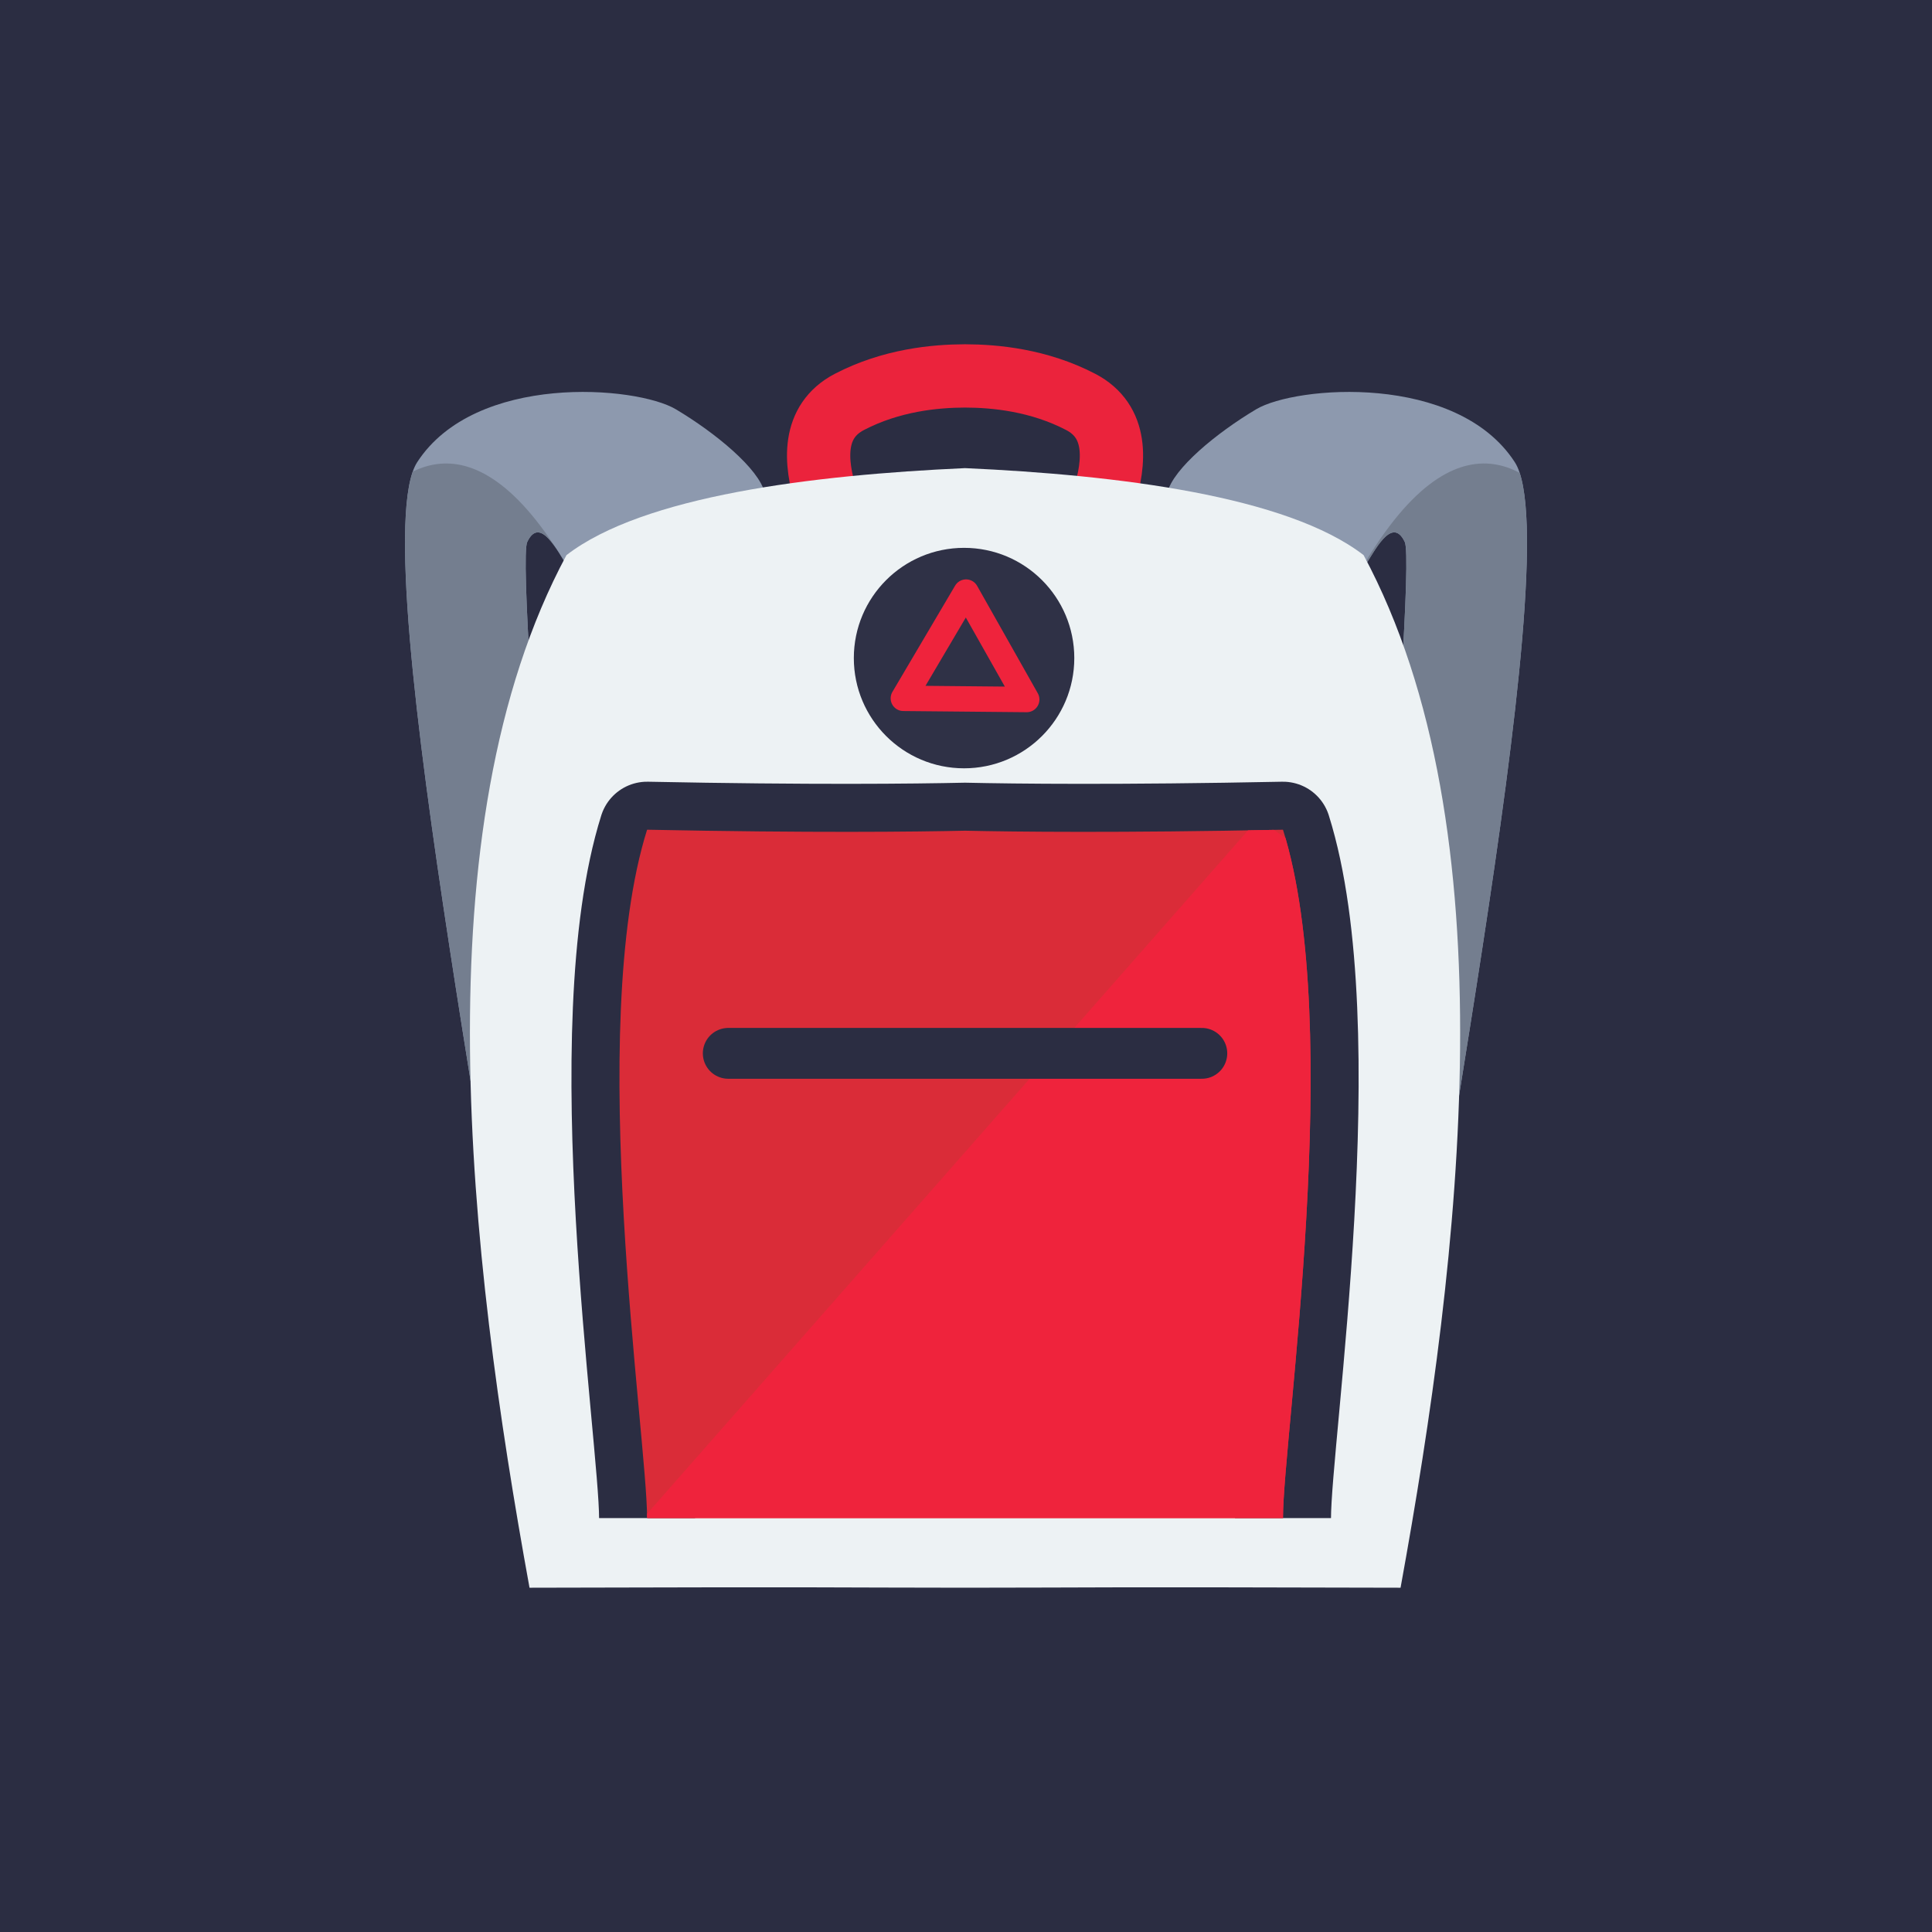
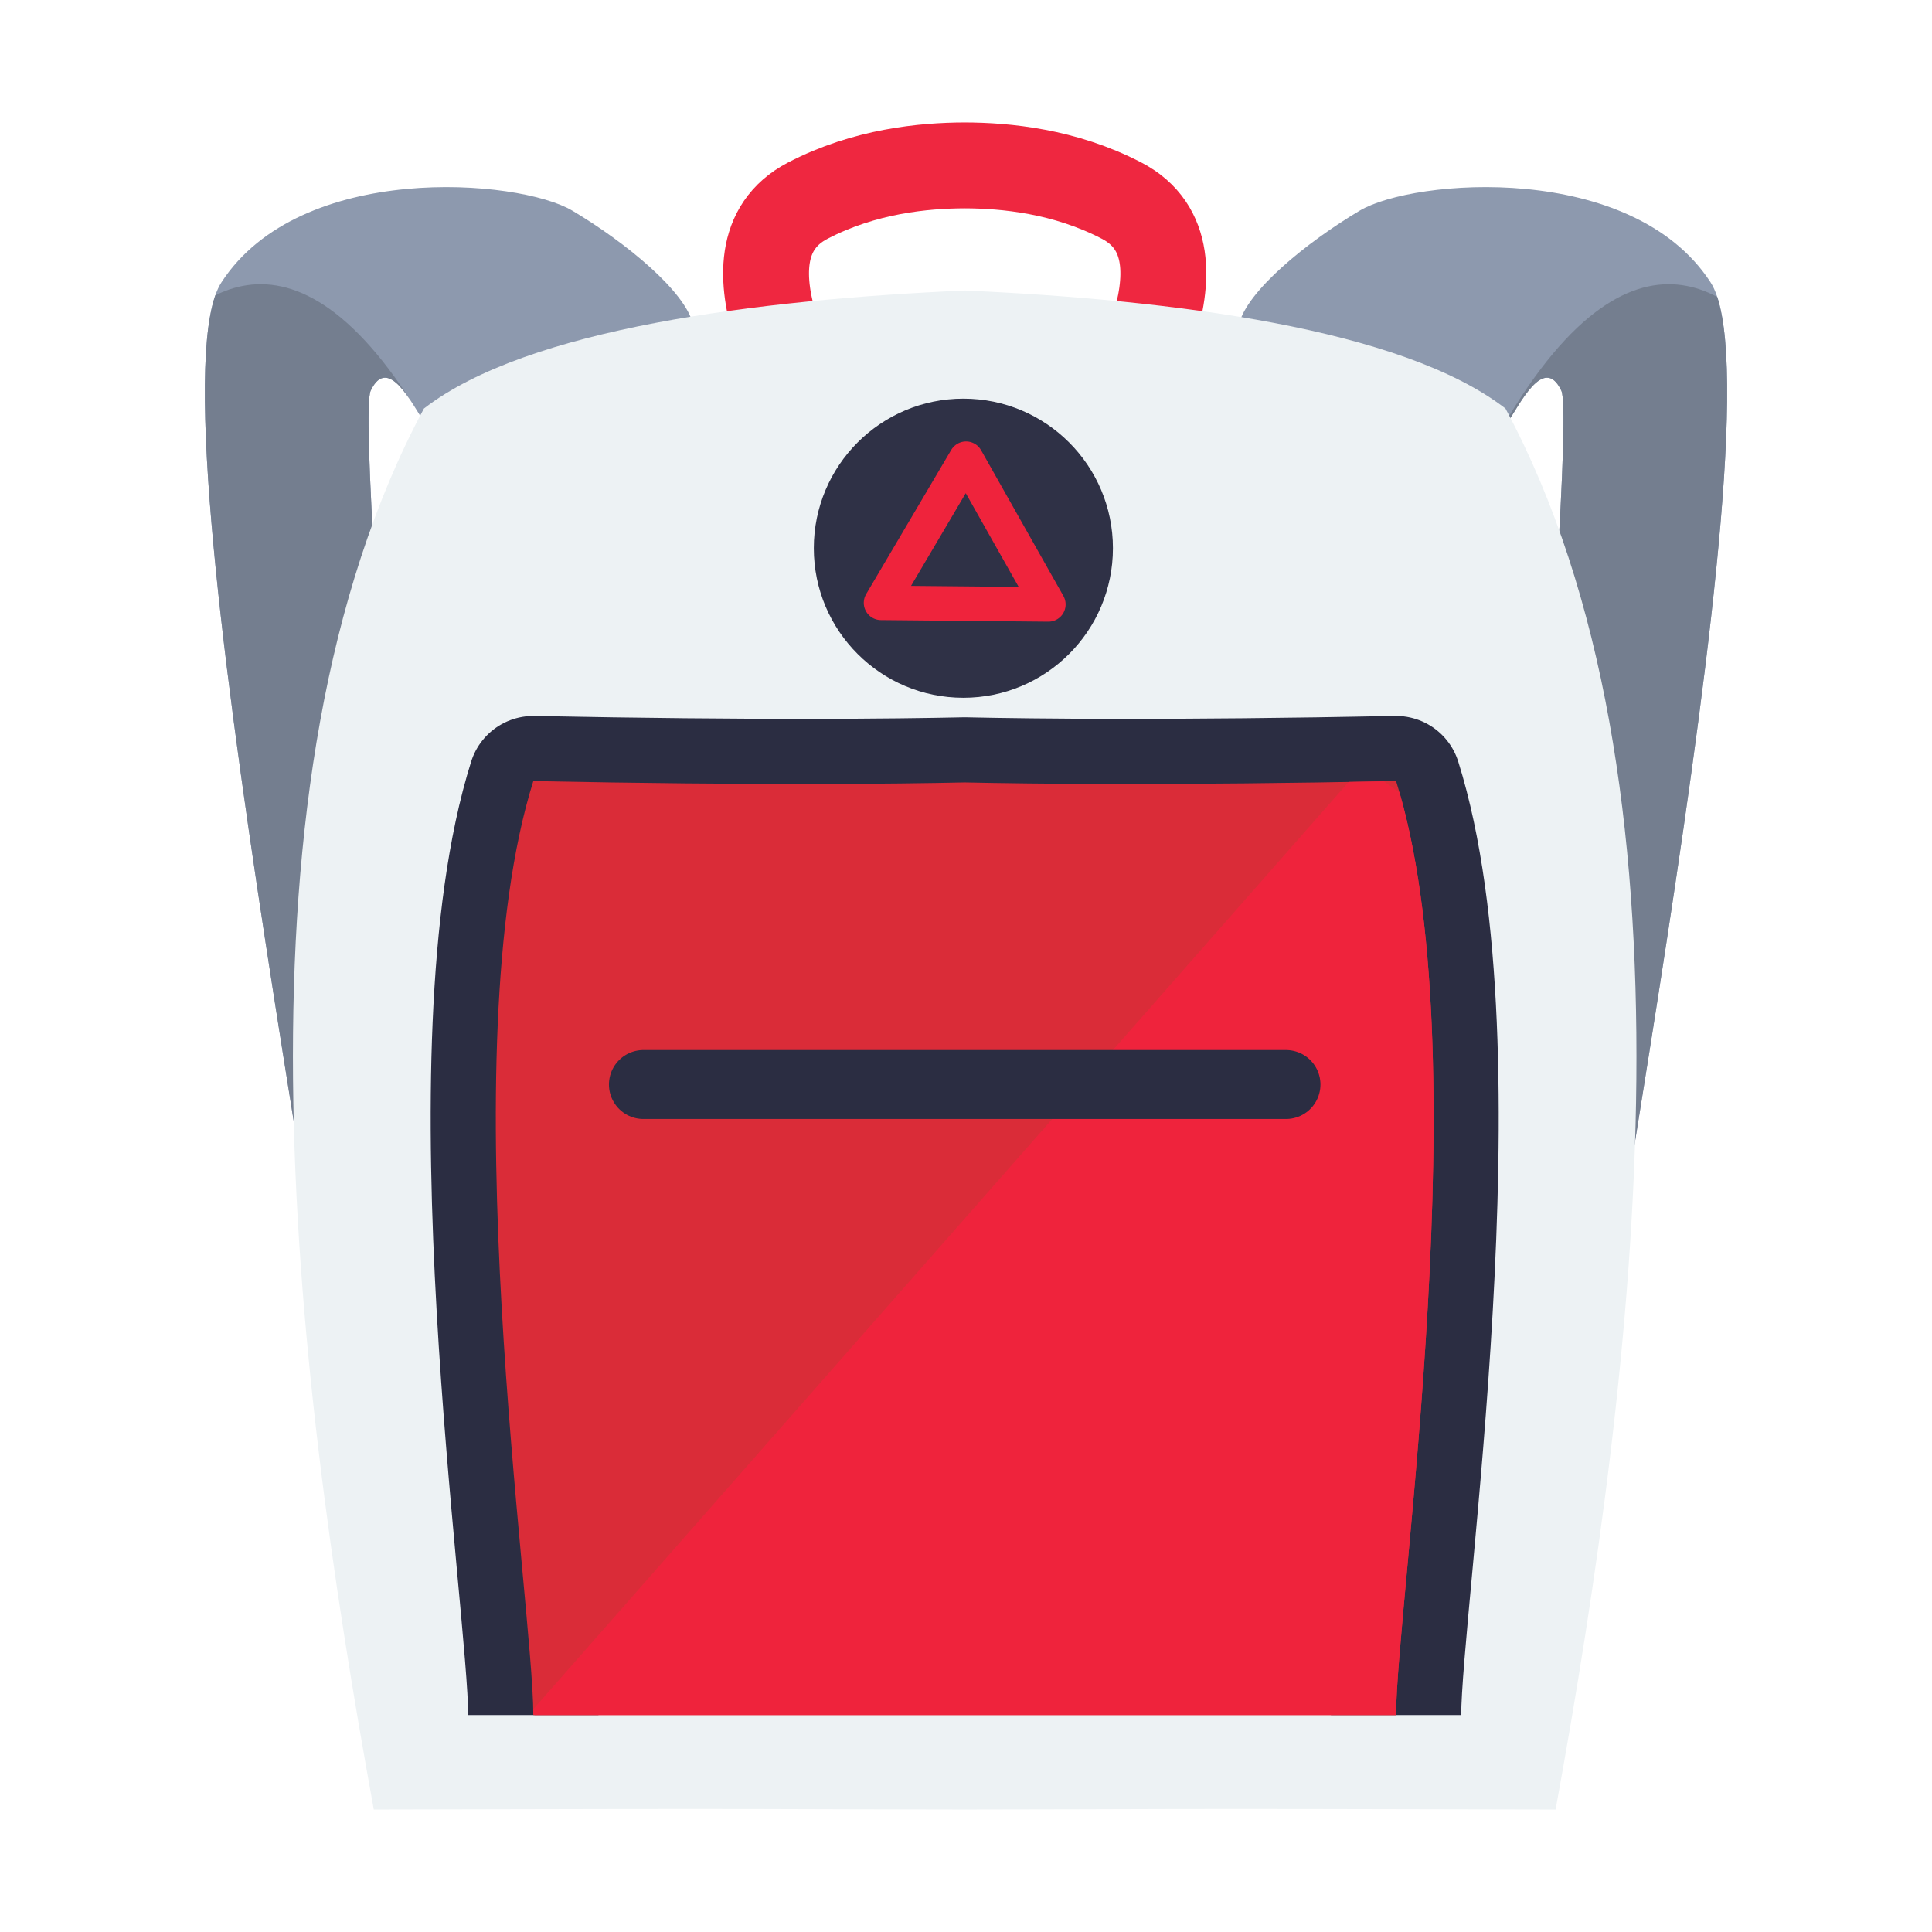
<svg xmlns="http://www.w3.org/2000/svg" xmlns:xlink="http://www.w3.org/1999/xlink" width="1000" height="1000" viewBox="0 0 264.583 264.583" version="1.1" id="svg2663">
  <defs id="defs2657">
    <clipPath clipPathUnits="userSpaceOnUse" id="clipPath7543">
      <path style="opacity:1;fill:none;fill-opacity:1;stroke:#6e4c8c;stroke-width:71.502;stroke-linecap:butt;stroke-linejoin:round;stroke-miterlimit:4;stroke-dasharray:none;stroke-dashoffset:0;stroke-opacity:1;paint-order:normal" id="path7545" d="M 309.018,261.166 -38.017,257.856 138.367,-41.03 Z" />
    </clipPath>
    <clipPath clipPathUnits="userSpaceOnUse" id="clipPath886">
      <path transform="matrix(0.5823882,0.7549844,-0.8195155,0.6639127,2.2173282e-6,-1.268784e-6)" id="path888" d="m 86.899,260.411 c -2e-6,-8.47 -6.475,-51.075 -2e-6,-71.666 17.026,0.342 27.916,0.216 33.101,0.103 5.185,0.114 16.075,0.239 33.101,-0.103 6.475,20.591 0,63.197 -1e-5,71.666" style="fill:#da2c38;fill-opacity:1;stroke:#2b2d42;stroke-width:5.291;stroke-linecap:butt;stroke-linejoin:round;stroke-miterlimit:5;stroke-dasharray:none;stroke-dashoffset:17.066;stroke-opacity:1;paint-order:normal" />
    </clipPath>
    <clipPath clipPathUnits="userSpaceOnUse" id="clipPath6523">
      <use x="0" y="0" xlink:href="#path841" id="use6525" width="100%" height="100%" />
    </clipPath>
  </defs>
-   <rect style="opacity:1;fill:#2b2d42;fill-opacity:1;stroke:none;stroke-width:4.865;stroke-linecap:square;stroke-miterlimit:4;stroke-dasharray:none;stroke-opacity:1" id="rect3321" width="264.583" height="264.583" x="-3.8892031e-06" y="-1.0508084e-05" />
  <g id="layer1" transform="translate(0,-32.41665)">
-     <g id="g7494" transform="matrix(1.315429,0,0,1.315429,-25.69132,-102.2364)">
+     <g id="g7494" transform="matrix(1.784755,0,0,1.784755,-82.05741,-197.4785)">
      <path transform="matrix(0.8300721,0,0,0.8300721,20.39134,30.81802)" id="path7416" d="m 133.435,157.649 c -0.163,-0.817 10.407,-16.188 1.07,-21.048 -5.254,-2.735 -10.725,-3.25 -14.505,-3.26 -3.78,0.01 -9.251,0.525 -14.505,3.26 -9.337,4.86 1.233,20.232 1.07,21.048" style="opacity:0.98;fill:none;stroke:#ef233c;stroke-width:7.938;stroke-linecap:butt;stroke-linejoin:miter;stroke-miterlimit:4;stroke-dasharray:none;stroke-opacity:1" />
      <path style="fill:#8d99ae;fill-opacity:1;stroke:none;stroke-width:0.127px;stroke-linecap:butt;stroke-linejoin:miter;stroke-opacity:1" d="m 78.564,161.248 c -0.913,-1.31 -2.795,-5.298 -4.143,-2.462 -1.348,2.837 6.018,85.984 6.751,87.704 -1.307,2.089 -8.208,7.602 -7.632,5.205 0.921,-9.586 -16.621,-91.908 -10.571,-101.22 6.05,-9.313 22.799,-7.956 26.923,-5.501 4.124,2.455 8.656,6.183 9.259,8.712 0.603,2.529 -19.673,8.872 -20.586,7.562 z m 83.073,0 c 0.913,-1.31 2.795,-5.298 4.143,-2.462 1.348,2.837 -6.018,85.984 -6.751,87.704 1.307,2.089 8.208,7.602 7.632,5.205 -0.921,-9.586 16.621,-91.908 10.571,-101.22 -6.05,-9.313 -22.799,-7.956 -26.923,-5.501 -4.124,2.455 -8.656,6.183 -9.259,8.712 -0.603,2.529 19.673,8.872 20.586,7.562 z" id="path841" />
      <path style="fill:#747e8f;fill-opacity:1;stroke:none;stroke-width:0.265px;stroke-linecap:butt;stroke-linejoin:miter;stroke-opacity:1" d="m 56.531,157.417 c 3.081,-4.942 11.226,-13.937 21.683,3.289 l 49.842,94.987 c 0,0 -120.568,-6.929 -118.72,-7.391 C 11.183,247.84 56.531,157.417 56.531,157.417 Z m 126.938,0 c -3.081,-4.942 -11.226,-13.937 -21.683,3.289 l -49.842,94.987 c 0,0 120.568,-6.929 118.72,-7.391 -1.848,-0.462 -47.196,-90.885 -47.196,-90.885 z" id="path6444" clip-path="url(#clipPath6523)" />
      <path transform="matrix(0.9489727,0,0,0.9779331,6.123278,-0.9600976)" id="rect7367" d="m 120,274.681 c -15.519,-0.009 -12.406,-0.094 -47.78,8.1e-4 -6.655,-35.484 -12.109,-80.696 4.054,-109.928 8.407,-6.3 26.964,-8.532 43.726,-9.262 16.762,0.73 35.319,2.962 43.726,9.262 16.163,29.232 10.708,74.444 4.054,109.928 -35.374,-0.095 -32.261,-0.01 -47.78,-8.1e-4 z" style="opacity:1;fill:#edf2f4;fill-opacity:1;stroke:none;stroke-width:2.302;stroke-linecap:square;stroke-miterlimit:4;stroke-dasharray:none;stroke-opacity:1" />
      <path id="path7374" d="m 86.899,260.411 c -2e-6,-8.47 -6.475,-51.075 -2e-6,-71.666 17.026,0.342 27.916,0.216 33.101,0.103 5.185,0.114 16.075,0.239 33.101,-0.103 6.475,20.591 0,63.197 -1e-5,71.666" style="fill:#da2c38;fill-opacity:1;stroke:#2b2d42;stroke-width:9.996;stroke-linecap:butt;stroke-linejoin:round;stroke-miterlimit:5;stroke-dasharray:none;stroke-dashoffset:17.066;stroke-opacity:1;paint-order:stroke fill markers" />
      <rect style="opacity:1;fill:#ef233c;fill-opacity:1;stroke:none;stroke-width:10.342;stroke-linecap:round;stroke-linejoin:round;stroke-miterlimit:4;stroke-dasharray:none;stroke-dashoffset:0;stroke-opacity:1;paint-order:normal" id="rect843" width="96.663" height="80.965" x="-162.741" y="238.196" transform="matrix(0.6603624,-0.7509471,0.815133,0.5792738,0,0)" clip-path="url(#clipPath886)" />
      <path id="path7382" d="m 95.348,212.027 24.652,0 24.652,0" style="fill:none;stroke:#2b2d42;stroke-width:5.291;stroke-linecap:round;stroke-linejoin:miter;stroke-miterlimit:4;stroke-dasharray:none;stroke-dashoffset:0;stroke-opacity:1" />
      <circle r="11.476" cy="170.876" cx="119.898" id="path7442" style="opacity:0.98;fill:#2b2d42;fill-opacity:1;stroke:none;stroke-width:6.885;stroke-linecap:butt;stroke-linejoin:bevel;stroke-miterlimit:4;stroke-dasharray:none;stroke-dashoffset:0;stroke-opacity:1;paint-order:normal" />
      <path d="m 126.421,175.189 -12.842,-0.122 6.527,-11.06 z" id="path7446" style="opacity:1;fill:none;fill-opacity:1;stroke:#ef233c;stroke-width:2.646;stroke-linecap:butt;stroke-linejoin:round;stroke-miterlimit:4;stroke-dasharray:none;stroke-dashoffset:0;stroke-opacity:1;paint-order:normal" />
    </g>
    <g id="g7522" transform="matrix(0.5274565,0,0,0.5274565,61.28939,191.2995)" style="display:none">
      <text id="text7512" y="148.967" x="132.361" style="font-style:normal;font-weight:normal;font-size:10.583px;line-height:1.25;font-family:sans-serif;letter-spacing:2.508px;word-spacing:0px;fill:#edf2f4;fill-opacity:1;stroke:none;stroke-width:0.265" xml:space="preserve">
        <tspan style="font-style:normal;font-variant:normal;font-weight:bold;font-stretch:normal;font-size:56.444px;font-family:'Liberation Sans';-inkscape-font-specification:'Liberation Sans Bold';text-align:center;letter-spacing:5.016px;text-anchor:middle;fill:#edf2f4;fill-opacity:1;stroke-width:0.265" y="148.967" x="134.869" id="tspan7510">GAMES</tspan>
      </text>
      <text id="text7506" y="89.847" x="130.517" style="font-style:normal;font-variant:normal;font-weight:bold;font-stretch:normal;font-size:10.583px;line-height:1.25;font-family:serif;-inkscape-font-specification:'serif Bold';text-align:center;letter-spacing:10.032px;word-spacing:0px;text-anchor:middle;fill:#edf2f4;fill-opacity:1;stroke:none;stroke-width:0.265" xml:space="preserve">
        <tspan style="font-style:normal;font-variant:normal;font-weight:bold;font-stretch:normal;font-size:70.556px;font-family:'Liberation Sans';-inkscape-font-specification:'Liberation Sans Bold';text-align:center;letter-spacing:10.032px;text-anchor:middle;fill:#edf2f4;fill-opacity:1;stroke-width:0.265" y="89.847" x="135.534" id="tspan7504">LJHS</tspan>
      </text>
    </g>
  </g>
</svg>
